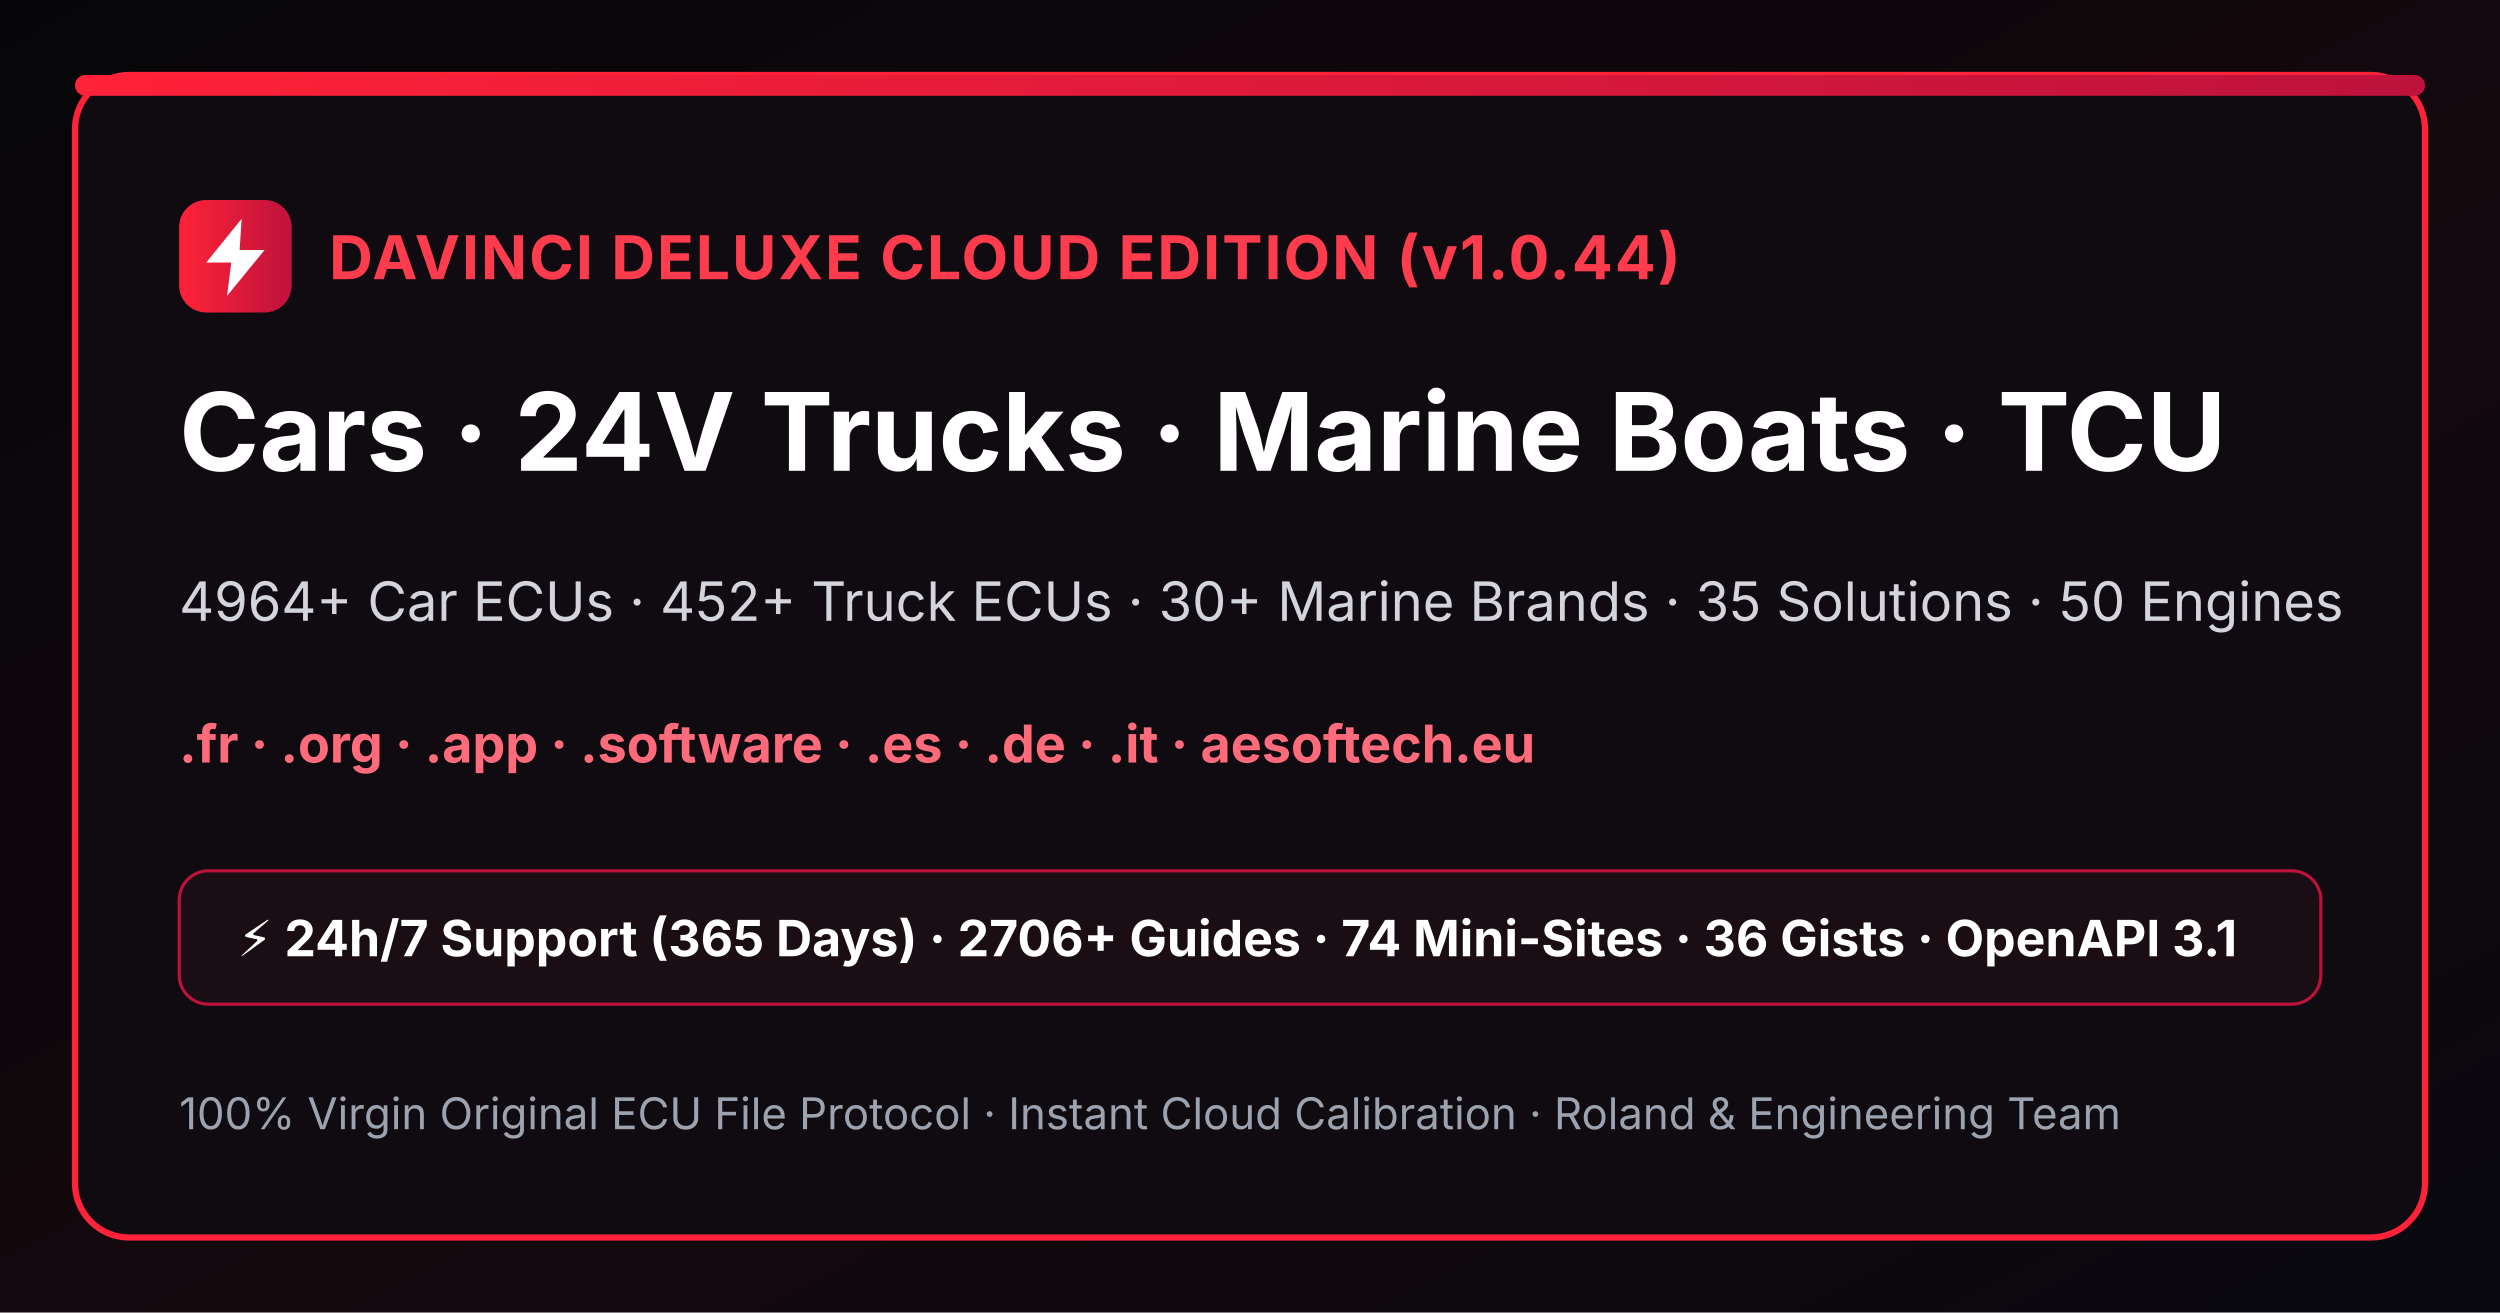
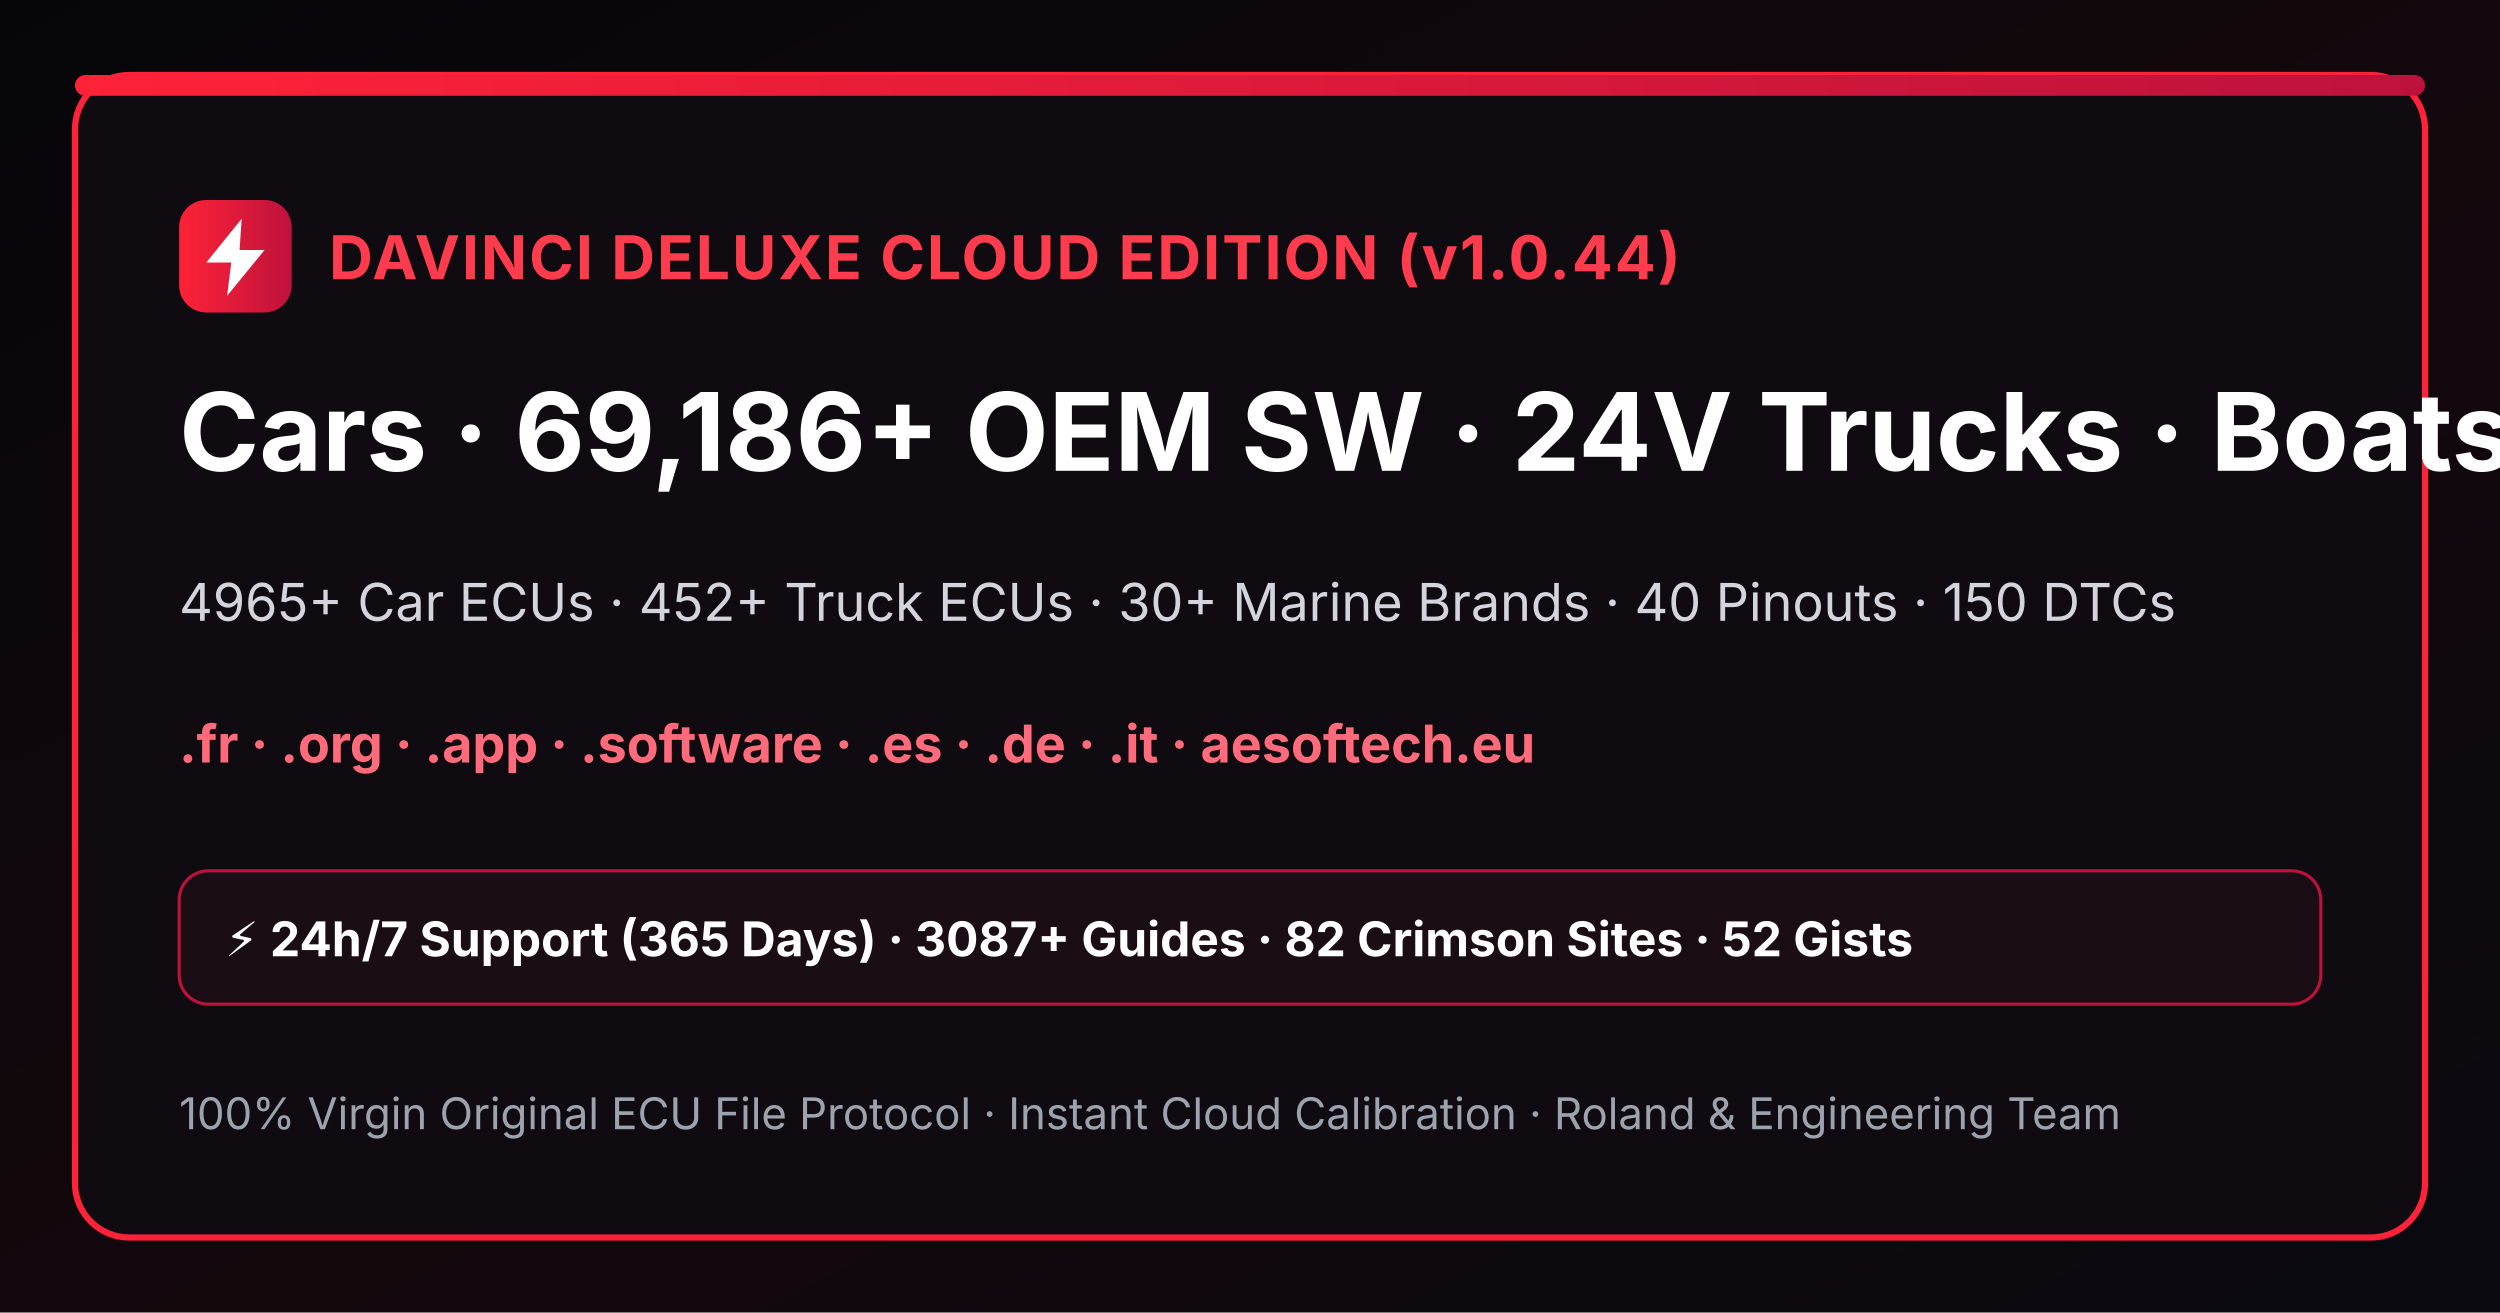
<svg xmlns="http://www.w3.org/2000/svg" width="1200" height="630" viewBox="0 0 1200 630">
  <defs>
    <linearGradient id="bgGrad" x1="0" y1="0" x2="1" y2="1">
      <stop offset="0%" stop-color="#060609" />
      <stop offset="55%" stop-color="#14080d" />
      <stop offset="100%" stop-color="#09090f" />
    </linearGradient>
    <linearGradient id="crimsonBar" x1="0" y1="0" x2="1" y2="0">
      <stop offset="0%" stop-color="#ff2238" />
      <stop offset="100%" stop-color="#be123c" />
    </linearGradient>
  </defs>
  <rect width="1200" height="630" fill="url(#bgGrad)" />
  <rect x="36" y="36" width="1128" height="558" rx="26" fill="#0f0b10" stroke="#ff2238" stroke-width="3" />
  <rect x="36" y="36" width="1128" height="10" rx="5" fill="url(#crimsonBar)" />
  <rect x="86" y="96" width="54" height="54" rx="13" fill="url(#crimsonBar)" />
  <path d="M116 105L99 126h12l-2 16 18-22h-12l1-15z" fill="#ffffff" />
  <text x="158" y="134" fill="#ff3b4e" font-family="Inter,Arial,sans-serif" font-size="29" font-weight="bold" letter-spacing="1">DAVINCI DELUXE CLOUD EDITION (v1.0.44)</text>
-   <text x="86" y="226" fill="#ffffff" font-family="Inter,Arial,sans-serif" font-size="52" font-weight="bold">Cars · 24V Trucks · Marine Boats · TCU</text>
-   <text x="86" y="298" fill="#d4d4dc" font-family="Inter,Arial,sans-serif" font-size="26">4964+ Car ECUs · 452+ Truck ECUs · 30+ Marine Brands · 35 Solutions · 50 Engines</text>
+   <text x="86" y="226" fill="#ffffff" font-family="Inter,Arial,sans-serif" font-size="52" font-weight="bold">Cars · 69,186+ OEM SW · 24V Trucks · Boats</text>
+   <text x="86" y="298" fill="#d4d4dc" font-family="Inter,Arial,sans-serif" font-size="25">4965+ Car ECUs · 452+ Truck ECUs · 30+ Marine Brands · 40 Pinouts · 150 DTCs</text>
  <text x="86" y="366" fill="#ff6b7b" font-family="Inter,Arial,sans-serif" font-size="25" font-weight="bold">.fr · .org · .app · .software · .es · .de · .it · aesoftech.eu</text>
  <rect x="86" y="418" width="1028" height="64" rx="14" fill="#1a0d13" stroke="#be123c" stroke-width="1.5" />
-   <text x="114" y="459" fill="#ffffff" font-family="Inter,Arial,sans-serif" font-size="24" font-weight="bold">⚡ 24h/7 Support (365 Days) · 2706+ Guides · 74 Mini-Sites · 36 Gists · OpenAPI 3.1</text>
+   <text x="108" y="459" fill="#ffffff" font-family="Inter,Arial,sans-serif" font-size="23" font-weight="bold">⚡ 24h/7 Support (365 Days) · 3087+ Guides · 82 Crimson Sites · 52 Gists</text>
  <text x="86" y="542" fill="#9ca3af" font-family="Inter,Arial,sans-serif" font-size="21">100% Virgin Original ECU File Protocol · Instant Cloud Calibration · Roland &amp; Engineering Team</text>
</svg>
